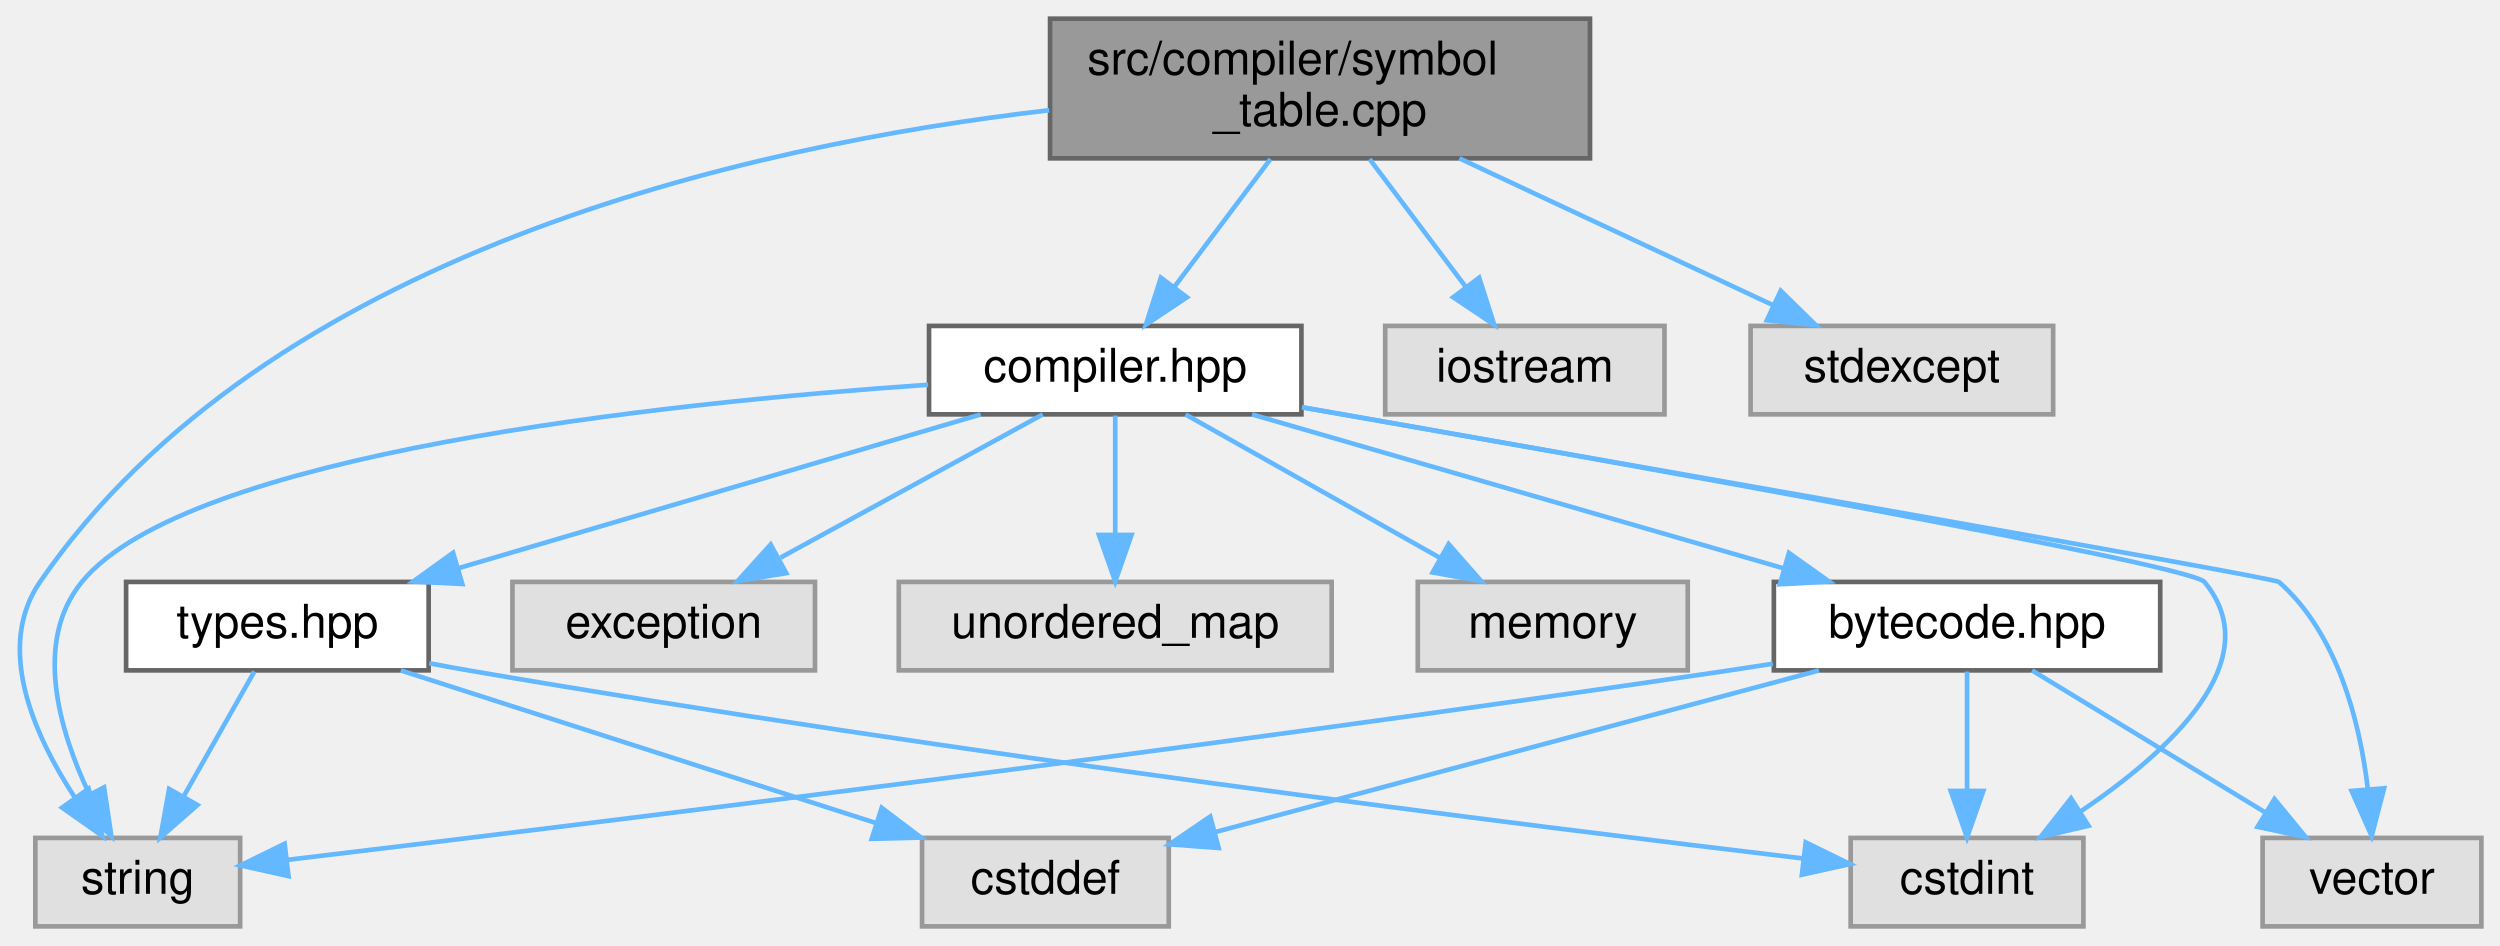
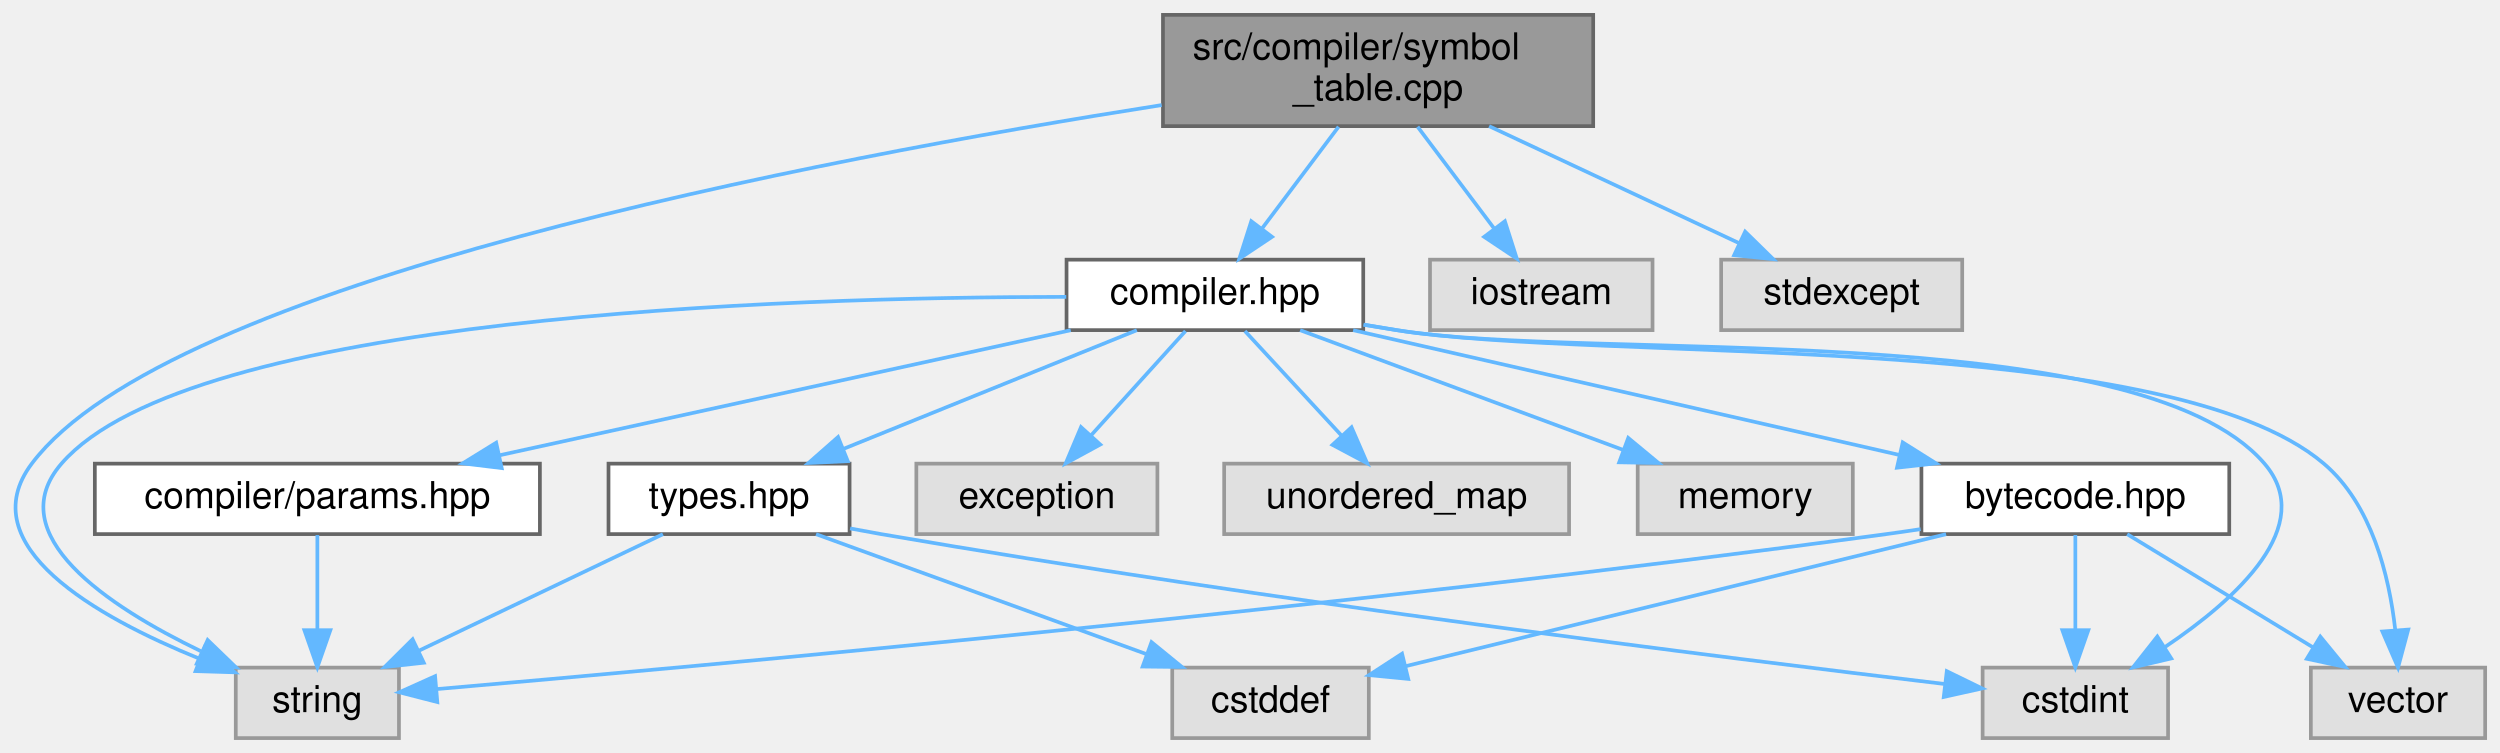
- <svg xmlns="http://www.w3.org/2000/svg" xmlns:xlink="http://www.w3.org/1999/xlink" width="537pt" height="203pt" viewBox="0.00 0.00 537.09 203.00">
+ <svg xmlns="http://www.w3.org/2000/svg" xmlns:xlink="http://www.w3.org/1999/xlink" width="674pt" height="203pt" viewBox="0.00 0.00 674.07 203.00">
  <g id="graph0" class="graph" transform="scale(1 1) rotate(0) translate(4 199)">
    <g id="Node000001" class="node">
      <g id="a_Node000001">
        <a xlink:title=" ">
-           <polygon fill="#999999" stroke="#666666" points="337.59,-195 221.59,-195 221.59,-165 337.59,-165 337.59,-195" />
-           <text text-anchor="start" x="229.59" y="-183" font-family="Helvetica,sans-Serif" font-size="10.00">src/compiler/symbol</text>
-           <text text-anchor="middle" x="279.59" y="-172" font-family="Helvetica,sans-Serif" font-size="10.00">_table.cpp</text>
+           <polygon fill="#999999" stroke="#666666" points="425.57,-195 309.57,-195 309.57,-165 425.57,-165 425.57,-195" />
+           <text text-anchor="start" x="317.57" y="-183" font-family="Helvetica,sans-Serif" font-size="10.00">src/compiler/symbol</text>
+           <text text-anchor="middle" x="367.57" y="-172" font-family="Helvetica,sans-Serif" font-size="10.00">_table.cpp</text>
        </a>
      </g>
    </g>
    <g id="Node000002" class="node">
      <g id="a_Node000002">
        <a xlink:href="compiler_8hpp.html" target="_top" xlink:title=" ">
-           <polygon fill="white" stroke="#666666" points="275.59,-129 195.59,-129 195.59,-110 275.59,-110 275.59,-129" />
-           <text text-anchor="middle" x="235.59" y="-117" font-family="Helvetica,sans-Serif" font-size="10.00">compiler.hpp</text>
+           <polygon fill="white" stroke="#666666" points="363.57,-129 283.57,-129 283.57,-110 363.57,-110 363.57,-129" />
+           <text text-anchor="middle" x="323.57" y="-117" font-family="Helvetica,sans-Serif" font-size="10.00">compiler.hpp</text>
        </a>
      </g>
    </g>
    <g id="edge1_Node000001_Node000002" class="edge">
      <g id="a_edge1_Node000001_Node000002">
        <a xlink:title=" ">
-           <path fill="none" stroke="#63b8ff" d="M268.94,-164.84C262.75,-156.61 254.9,-146.18 248.38,-137.51" />
-           <polygon fill="#63b8ff" stroke="#63b8ff" points="250.99,-135.15 242.18,-129.27 245.4,-139.36 250.99,-135.15" />
+           <path fill="none" stroke="#63b8ff" d="M356.92,-164.84C350.73,-156.61 342.89,-146.18 336.36,-137.51" />
+           <polygon fill="#63b8ff" stroke="#63b8ff" points="338.97,-135.15 330.16,-129.27 333.38,-139.36 338.97,-135.15" />
        </a>
      </g>
    </g>
    <g id="Node000006" class="node">
      <g id="a_Node000006">
        <a xlink:title=" ">
-           <polygon fill="#e0e0e0" stroke="#999999" points="47.59,-19 3.59,-19 3.59,0 47.59,0 47.59,-19" />
-           <text text-anchor="middle" x="25.59" y="-7" font-family="Helvetica,sans-Serif" font-size="10.00">string</text>
-         </a>
-       </g>
-     </g>
-     <g id="edge19_Node000001_Node000006" class="edge">
-       <g id="a_edge19_Node000001_Node000006">
-         <a xlink:title=" ">
-           <path fill="none" stroke="#63b8ff" d="M221.41,-175.34C156.19,-167.77 53.21,-144.61 4.59,-74 -5.04,-60.01 3.19,-41.28 12.01,-27.79" />
-           <polygon fill="#63b8ff" stroke="#63b8ff" points="15.03,-29.59 18,-19.42 9.34,-25.51 15.03,-29.59" />
-         </a>
-       </g>
-     </g>
-     <g id="Node000012" class="node">
-       <g id="a_Node000012">
-         <a xlink:title=" ">
-           <polygon fill="#e0e0e0" stroke="#999999" points="353.59,-129 293.59,-129 293.59,-110 353.59,-110 353.59,-129" />
-           <text text-anchor="middle" x="323.59" y="-117" font-family="Helvetica,sans-Serif" font-size="10.00">iostream</text>
-         </a>
-       </g>
-     </g>
-     <g id="edge17_Node000001_Node000012" class="edge">
-       <g id="a_edge17_Node000001_Node000012">
-         <a xlink:title=" ">
-           <path fill="none" stroke="#63b8ff" d="M290.24,-164.84C296.43,-156.61 304.28,-146.18 310.8,-137.51" />
-           <polygon fill="#63b8ff" stroke="#63b8ff" points="313.78,-139.36 317,-129.27 308.19,-135.15 313.78,-139.36" />
+           <polygon fill="#e0e0e0" stroke="#999999" points="103.57,-19 59.57,-19 59.57,0 103.57,0 103.57,-19" />
+           <text text-anchor="middle" x="81.57" y="-7" font-family="Helvetica,sans-Serif" font-size="10.00">string</text>
+         </a>
+       </g>
+     </g>
+     <g id="edge21_Node000001_Node000006" class="edge">
+       <g id="a_edge21_Node000001_Node000006">
+         <a xlink:title=" ">
+           <path fill="none" stroke="#63b8ff" d="M309.21,-170.68C216.25,-156.1 41.23,-122.77 4.57,-74 -12.01,-51.95 21.82,-32.76 49.77,-21.41" />
+           <polygon fill="#63b8ff" stroke="#63b8ff" points="51.25,-24.59 59.32,-17.73 48.73,-18.06 51.25,-24.59" />
        </a>
      </g>
    </g>
    <g id="Node000013" class="node">
      <g id="a_Node000013">
        <a xlink:title=" ">
-           <polygon fill="#e0e0e0" stroke="#999999" points="437.09,-129 372.09,-129 372.09,-110 437.09,-110 437.09,-129" />
-           <text text-anchor="middle" x="404.59" y="-117" font-family="Helvetica,sans-Serif" font-size="10.00">stdexcept</text>
-         </a>
-       </g>
-     </g>
-     <g id="edge18_Node000001_Node000013" class="edge">
-       <g id="a_edge18_Node000001_Node000013">
-         <a xlink:title=" ">
-           <path fill="none" stroke="#63b8ff" d="M309.53,-164.99C330.01,-155.4 356.97,-142.79 376.94,-133.44" />
-           <polygon fill="#63b8ff" stroke="#63b8ff" points="378.56,-136.55 386.13,-129.14 375.59,-130.21 378.56,-136.55" />
+           <polygon fill="#e0e0e0" stroke="#999999" points="441.57,-129 381.57,-129 381.57,-110 441.57,-110 441.57,-129" />
+           <text text-anchor="middle" x="411.57" y="-117" font-family="Helvetica,sans-Serif" font-size="10.00">iostream</text>
+         </a>
+       </g>
+     </g>
+     <g id="edge19_Node000001_Node000013" class="edge">
+       <g id="a_edge19_Node000001_Node000013">
+         <a xlink:title=" ">
+           <path fill="none" stroke="#63b8ff" d="M378.22,-164.84C384.41,-156.61 392.26,-146.18 398.78,-137.51" />
+           <polygon fill="#63b8ff" stroke="#63b8ff" points="401.76,-139.36 404.98,-129.27 396.17,-135.15 401.76,-139.36" />
+         </a>
+       </g>
+     </g>
+     <g id="Node000014" class="node">
+       <g id="a_Node000014">
+         <a xlink:title=" ">
+           <polygon fill="#e0e0e0" stroke="#999999" points="525.07,-129 460.07,-129 460.07,-110 525.07,-110 525.07,-129" />
+           <text text-anchor="middle" x="492.57" y="-117" font-family="Helvetica,sans-Serif" font-size="10.00">stdexcept</text>
+         </a>
+       </g>
+     </g>
+     <g id="edge20_Node000001_Node000014" class="edge">
+       <g id="a_edge20_Node000001_Node000014">
+         <a xlink:title=" ">
+           <path fill="none" stroke="#63b8ff" d="M397.51,-164.99C417.99,-155.4 444.95,-142.79 464.93,-133.44" />
+           <polygon fill="#63b8ff" stroke="#63b8ff" points="466.54,-136.55 474.11,-129.14 463.57,-130.21 466.54,-136.55" />
        </a>
      </g>
    </g>
    <g id="Node000003" class="node">
      <g id="a_Node000003">
        <a xlink:href="bytecode_8hpp.html" target="_top" xlink:title=" ">
-           <polygon fill="white" stroke="#666666" points="460.09,-74 377.09,-74 377.09,-55 460.09,-55 460.09,-74" />
-           <text text-anchor="middle" x="418.59" y="-62" font-family="Helvetica,sans-Serif" font-size="10.00">bytecode.hpp</text>
+           <polygon fill="white" stroke="#666666" points="597.07,-74 514.07,-74 514.07,-55 597.07,-55 597.07,-74" />
+           <text text-anchor="middle" x="555.57" y="-62" font-family="Helvetica,sans-Serif" font-size="10.00">bytecode.hpp</text>
        </a>
      </g>
    </g>
    <g id="edge2_Node000002_Node000003" class="edge">
      <g id="a_edge2_Node000002_Node000003">
        <a xlink:title=" ">
-           <path fill="none" stroke="#63b8ff" d="M264.99,-109.98C295.98,-101.01 344.97,-86.82 379.26,-76.89" />
-           <polygon fill="#63b8ff" stroke="#63b8ff" points="380.33,-80.23 388.96,-74.08 378.38,-73.5 380.33,-80.23" />
+           <path fill="none" stroke="#63b8ff" d="M360.85,-109.98C400.89,-100.84 464.64,-86.27 508.21,-76.32" />
+           <polygon fill="#63b8ff" stroke="#63b8ff" points="509.03,-79.72 518,-74.08 507.48,-72.9 509.03,-79.72" />
        </a>
      </g>
    </g>
    <g id="Node000004" class="node">
      <g id="a_Node000004">
        <a xlink:title=" ">
-           <polygon fill="#e0e0e0" stroke="#999999" points="443.59,-19 393.59,-19 393.59,0 443.59,0 443.59,-19" />
-           <text text-anchor="middle" x="418.59" y="-7" font-family="Helvetica,sans-Serif" font-size="10.00">cstdint</text>
-         </a>
-       </g>
-     </g>
-     <g id="edge11_Node000002_Node000004" class="edge">
-       <g id="a_edge11_Node000002_Node000004">
-         <a xlink:title=" ">
-           <path fill="none" stroke="#63b8ff" d="M275.69,-111.54C341.75,-99.99 466.49,-77.74 469.59,-74 483.51,-57.19 462.1,-37.56 442.91,-24.63" />
-           <polygon fill="#63b8ff" stroke="#63b8ff" points="444.69,-21.62 434.38,-19.19 440.93,-27.52 444.69,-21.62" />
-         </a>
-       </g>
-     </g>
-     <g id="edge13_Node000002_Node000006" class="edge">
-       <g id="a_edge13_Node000002_Node000006">
-         <a xlink:title=" ">
-           <path fill="none" stroke="#63b8ff" d="M195.4,-116.36C137.78,-112.37 36.14,-101.52 13.59,-74 3.18,-61.29 8.6,-42.34 15.16,-28.45" />
-           <polygon fill="#63b8ff" stroke="#63b8ff" points="18.36,-29.87 19.92,-19.39 12.17,-26.62 18.36,-29.87" />
+           <polygon fill="#e0e0e0" stroke="#999999" points="580.57,-19 530.57,-19 530.57,0 580.57,0 580.57,-19" />
+           <text text-anchor="middle" x="555.57" y="-7" font-family="Helvetica,sans-Serif" font-size="10.00">cstdint</text>
+         </a>
+       </g>
+     </g>
+     <g id="edge13_Node000002_Node000004" class="edge">
+       <g id="a_edge13_Node000002_Node000004">
+         <a xlink:title=" ">
+           <path fill="none" stroke="#63b8ff" d="M363.67,-111.48C366.68,-110.97 369.67,-110.47 372.57,-110 424.49,-101.5 572.31,-113.93 606.57,-74 620.86,-57.34 599.07,-37.54 579.7,-24.53" />
+           <polygon fill="#63b8ff" stroke="#63b8ff" points="581.43,-21.48 571.11,-19.06 577.67,-27.38 581.43,-21.48" />
+         </a>
+       </g>
+     </g>
+     <g id="edge15_Node000002_Node000006" class="edge">
+       <g id="a_edge15_Node000002_Node000006">
+         <a xlink:title=" ">
+           <path fill="none" stroke="#63b8ff" d="M283.49,-118.97C207.55,-118.9 47.19,-113.92 12.57,-74 -3.98,-54.91 24.89,-35.63 50.19,-23.41" />
+           <polygon fill="#63b8ff" stroke="#63b8ff" points="51.99,-26.44 59.61,-19.08 49.06,-20.07 51.99,-26.44" />
        </a>
      </g>
    </g>
    <g id="Node000007" class="node">
      <g id="a_Node000007">
        <a xlink:title=" ">
-           <polygon fill="#e0e0e0" stroke="#999999" points="529.09,-19 482.09,-19 482.09,0 529.09,0 529.09,-19" />
-           <text text-anchor="middle" x="505.59" y="-7" font-family="Helvetica,sans-Serif" font-size="10.00">vector</text>
-         </a>
-       </g>
-     </g>
-     <g id="edge15_Node000002_Node000007" class="edge">
-       <g id="a_edge15_Node000002_Node000007">
-         <a xlink:title=" ">
-           <path fill="none" stroke="#63b8ff" d="M275.84,-111.47C346.29,-99.15 484.6,-74.87 485.59,-74 498.2,-62.92 502.94,-43.99 504.68,-29.67" />
-           <polygon fill="#63b8ff" stroke="#63b8ff" points="508.19,-29.67 505.52,-19.41 501.21,-29.09 508.19,-29.67" />
+           <polygon fill="#e0e0e0" stroke="#999999" points="666.07,-19 619.07,-19 619.07,0 666.07,0 666.07,-19" />
+           <text text-anchor="middle" x="642.57" y="-7" font-family="Helvetica,sans-Serif" font-size="10.00">vector</text>
+         </a>
+       </g>
+     </g>
+     <g id="edge17_Node000002_Node000007" class="edge">
+       <g id="a_edge17_Node000002_Node000007">
+         <a xlink:title=" ">
+           <path fill="none" stroke="#63b8ff" d="M363.67,-111.45C366.68,-110.95 369.67,-110.46 372.57,-110 428.01,-101.2 579.8,-110.35 622.57,-74 635.5,-63.02 640.18,-43.76 641.81,-29.32" />
+           <polygon fill="#63b8ff" stroke="#63b8ff" points="645.33,-29.26 642.58,-19.02 638.35,-28.74 645.33,-29.26" />
        </a>
      </g>
    </g>
    <g id="Node000008" class="node">
      <g id="a_Node000008">
-         <a xlink:href="types_8hpp.html" target="_top" xlink:title=" ">
-           <polygon fill="white" stroke="#666666" points="88.09,-74 23.09,-74 23.09,-55 88.09,-55 88.09,-74" />
-           <text text-anchor="middle" x="55.59" y="-62" font-family="Helvetica,sans-Serif" font-size="10.00">types.hpp</text>
+         <a xlink:href="params_8hpp.html" target="_top" xlink:title=" ">
+           <polygon fill="white" stroke="#666666" points="141.57,-74 21.57,-74 21.57,-55 141.57,-55 141.57,-74" />
+           <text text-anchor="middle" x="81.57" y="-62" font-family="Helvetica,sans-Serif" font-size="10.00">compiler/params.hpp</text>
        </a>
      </g>
    </g>
    <g id="edge7_Node000002_Node000008" class="edge">
      <g id="a_edge7_Node000002_Node000008">
        <a xlink:title=" ">
-           <path fill="none" stroke="#63b8ff" d="M206.67,-109.98C176.32,-101.05 128.42,-86.94 94.71,-77.02" />
-           <polygon fill="#63b8ff" stroke="#63b8ff" points="95.32,-73.55 84.74,-74.08 93.34,-80.26 95.32,-73.55" />
+           <path fill="none" stroke="#63b8ff" d="M284.69,-109.98C242.83,-100.82 176.14,-86.21 130.69,-76.26" />
+           <polygon fill="#63b8ff" stroke="#63b8ff" points="131.27,-72.8 120.76,-74.08 129.78,-79.64 131.27,-72.8" />
        </a>
      </g>
    </g>
    <g id="Node000009" class="node">
      <g id="a_Node000009">
-         <a xlink:title=" ">
-           <polygon fill="#e0e0e0" stroke="#999999" points="171.09,-74 106.09,-74 106.09,-55 171.09,-55 171.09,-74" />
-           <text text-anchor="middle" x="138.59" y="-62" font-family="Helvetica,sans-Serif" font-size="10.00">exception</text>
-         </a>
-       </g>
-     </g>
-     <g id="edge12_Node000002_Node000009" class="edge">
-       <g id="a_edge12_Node000002_Node000009">
-         <a xlink:title=" ">
-           <path fill="none" stroke="#63b8ff" d="M220.01,-109.98C204.82,-101.69 181.49,-88.94 163.69,-79.22" />
-           <polygon fill="#63b8ff" stroke="#63b8ff" points="164.91,-75.89 154.46,-74.17 161.56,-82.04 164.91,-75.89" />
+         <a xlink:href="types_8hpp.html" target="_top" xlink:title=" ">
+           <polygon fill="white" stroke="#666666" points="225.07,-74 160.07,-74 160.07,-55 225.07,-55 225.07,-74" />
+           <text text-anchor="middle" x="192.57" y="-62" font-family="Helvetica,sans-Serif" font-size="10.00">types.hpp</text>
+         </a>
+       </g>
+     </g>
+     <g id="edge9_Node000002_Node000009" class="edge">
+       <g id="a_edge9_Node000002_Node000009">
+         <a xlink:title=" ">
+           <path fill="none" stroke="#63b8ff" d="M302.52,-109.98C281.16,-101.34 247.87,-87.87 223.51,-78.02" />
+           <polygon fill="#63b8ff" stroke="#63b8ff" points="224.58,-74.68 214,-74.17 221.96,-81.17 224.58,-74.68" />
        </a>
      </g>
    </g>
    <g id="Node000010" class="node">
      <g id="a_Node000010">
        <a xlink:title=" ">
-           <polygon fill="#e0e0e0" stroke="#999999" points="282.09,-74 189.09,-74 189.09,-55 282.09,-55 282.09,-74" />
-           <text text-anchor="middle" x="235.59" y="-62" font-family="Helvetica,sans-Serif" font-size="10.00">unordered_map</text>
+           <polygon fill="#e0e0e0" stroke="#999999" points="308.07,-74 243.07,-74 243.07,-55 308.07,-55 308.07,-74" />
+           <text text-anchor="middle" x="275.57" y="-62" font-family="Helvetica,sans-Serif" font-size="10.00">exception</text>
        </a>
      </g>
    </g>
    <g id="edge14_Node000002_Node000010" class="edge">
      <g id="a_edge14_Node000002_Node000010">
        <a xlink:title=" ">
-           <path fill="none" stroke="#63b8ff" d="M235.59,-109.75C235.59,-102.8 235.59,-92.85 235.59,-84.13" />
-           <polygon fill="#63b8ff" stroke="#63b8ff" points="239.09,-84.09 235.59,-74.09 232.09,-84.09 239.09,-84.09" />
+           <path fill="none" stroke="#63b8ff" d="M315.64,-109.75C308.72,-102.11 298.51,-90.82 290.12,-81.56" />
+           <polygon fill="#63b8ff" stroke="#63b8ff" points="292.66,-79.15 283.35,-74.09 287.47,-83.85 292.66,-79.15" />
        </a>
      </g>
    </g>
    <g id="Node000011" class="node">
      <g id="a_Node000011">
        <a xlink:title=" ">
-           <polygon fill="#e0e0e0" stroke="#999999" points="358.59,-74 300.59,-74 300.59,-55 358.59,-55 358.59,-74" />
-           <text text-anchor="middle" x="329.59" y="-62" font-family="Helvetica,sans-Serif" font-size="10.00">memory</text>
+           <polygon fill="#e0e0e0" stroke="#999999" points="419.07,-74 326.07,-74 326.07,-55 419.07,-55 419.07,-74" />
+           <text text-anchor="middle" x="372.57" y="-62" font-family="Helvetica,sans-Serif" font-size="10.00">unordered_map</text>
        </a>
      </g>
    </g>
    <g id="edge16_Node000002_Node000011" class="edge">
      <g id="a_edge16_Node000002_Node000011">
        <a xlink:title=" ">
-           <path fill="none" stroke="#63b8ff" d="M250.69,-109.98C265.41,-101.69 288.01,-88.94 305.26,-79.22" />
-           <polygon fill="#63b8ff" stroke="#63b8ff" points="307.22,-82.13 314.21,-74.17 303.78,-76.03 307.22,-82.13" />
+           <path fill="none" stroke="#63b8ff" d="M331.66,-109.75C338.73,-102.11 349.16,-90.82 357.72,-81.56" />
+           <polygon fill="#63b8ff" stroke="#63b8ff" points="360.41,-83.81 364.63,-74.09 355.27,-79.06 360.41,-83.81" />
+         </a>
+       </g>
+     </g>
+     <g id="Node000012" class="node">
+       <g id="a_Node000012">
+         <a xlink:title=" ">
+           <polygon fill="#e0e0e0" stroke="#999999" points="495.57,-74 437.57,-74 437.57,-55 495.57,-55 495.57,-74" />
+           <text text-anchor="middle" x="466.57" y="-62" font-family="Helvetica,sans-Serif" font-size="10.00">memory</text>
+         </a>
+       </g>
+     </g>
+     <g id="edge18_Node000002_Node000012" class="edge">
+       <g id="a_edge18_Node000002_Node000012">
+         <a xlink:title=" ">
+           <path fill="none" stroke="#63b8ff" d="M346.55,-109.98C370.07,-101.27 406.86,-87.63 433.51,-77.75" />
+           <polygon fill="#63b8ff" stroke="#63b8ff" points="435.02,-80.93 443.18,-74.17 432.58,-74.36 435.02,-80.93" />
        </a>
      </g>
    </g>
    <g id="edge3_Node000003_Node000004" class="edge">
      <g id="a_edge3_Node000003_Node000004">
        <a xlink:title=" ">
-           <path fill="none" stroke="#63b8ff" d="M418.59,-54.75C418.59,-47.8 418.59,-37.85 418.59,-29.13" />
-           <polygon fill="#63b8ff" stroke="#63b8ff" points="422.09,-29.09 418.59,-19.09 415.09,-29.09 422.09,-29.09" />
+           <path fill="none" stroke="#63b8ff" d="M555.57,-54.75C555.57,-47.8 555.57,-37.85 555.57,-29.13" />
+           <polygon fill="#63b8ff" stroke="#63b8ff" points="559.07,-29.09 555.57,-19.09 552.07,-29.09 559.07,-29.09" />
        </a>
      </g>
    </g>
    <g id="Node000005" class="node">
      <g id="a_Node000005">
        <a xlink:title=" ">
-           <polygon fill="#e0e0e0" stroke="#999999" points="247.09,-19 194.09,-19 194.09,0 247.09,0 247.09,-19" />
-           <text text-anchor="middle" x="220.59" y="-7" font-family="Helvetica,sans-Serif" font-size="10.00">cstddef</text>
+           <polygon fill="#e0e0e0" stroke="#999999" points="365.07,-19 312.07,-19 312.07,0 365.07,0 365.07,-19" />
+           <text text-anchor="middle" x="338.57" y="-7" font-family="Helvetica,sans-Serif" font-size="10.00">cstddef</text>
        </a>
      </g>
    </g>
    <g id="edge4_Node000003_Node000005" class="edge">
      <g id="a_edge4_Node000003_Node000005">
        <a xlink:title=" ">
-           <path fill="none" stroke="#63b8ff" d="M386.78,-54.98C351.41,-45.52 294.37,-30.25 257.17,-20.29" />
-           <polygon fill="#63b8ff" stroke="#63b8ff" points="257.81,-16.84 247.24,-17.63 256,-23.6 257.81,-16.84" />
+           <path fill="none" stroke="#63b8ff" d="M520.71,-54.98C480.72,-45.22 415.48,-29.29 374.9,-19.37" />
+           <polygon fill="#63b8ff" stroke="#63b8ff" points="375.69,-15.96 365.14,-16.99 374.03,-22.76 375.69,-15.96" />
        </a>
      </g>
    </g>
    <g id="edge5_Node000003_Node000006" class="edge">
      <g id="a_edge5_Node000003_Node000006">
        <a xlink:title=" ">
-           <path fill="none" stroke="#63b8ff" d="M376.86,-56.42C373.73,-55.93 370.61,-55.45 367.59,-55 253.89,-38.13 118.39,-21.54 57.73,-14.29" />
-           <polygon fill="#63b8ff" stroke="#63b8ff" points="57.98,-10.8 47.63,-13.09 57.15,-17.75 57.98,-10.8" />
+           <path fill="none" stroke="#63b8ff" d="M513.85,-56.34C510.72,-55.86 507.59,-55.41 504.57,-55 359.11,-35.25 184.49,-19.34 113.71,-13.21" />
+           <polygon fill="#63b8ff" stroke="#63b8ff" points="113.91,-9.72 103.65,-12.35 113.31,-16.69 113.91,-9.72" />
        </a>
      </g>
    </g>
    <g id="edge6_Node000003_Node000007" class="edge">
      <g id="a_edge6_Node000003_Node000007">
        <a xlink:title=" ">
-           <path fill="none" stroke="#63b8ff" d="M432.57,-54.98C446.06,-46.77 466.72,-34.18 482.63,-24.49" />
-           <polygon fill="#63b8ff" stroke="#63b8ff" points="484.64,-27.36 491.36,-19.17 481,-21.38 484.64,-27.36" />
-         </a>
-       </g>
-     </g>
-     <g id="edge9_Node000008_Node000004" class="edge">
-       <g id="a_edge9_Node000008_Node000004">
-         <a xlink:title=" ">
-           <path fill="none" stroke="#63b8ff" d="M88.23,-56.53C91.05,-55.99 93.87,-55.47 96.59,-55 200.47,-37.08 324.18,-21.62 383.48,-14.57" />
-           <polygon fill="#63b8ff" stroke="#63b8ff" points="383.93,-18.04 393.45,-13.39 383.11,-11.09 383.93,-18.04" />
-         </a>
-       </g>
-     </g>
-     <g id="edge8_Node000008_Node000005" class="edge">
-       <g id="a_edge8_Node000008_Node000005">
-         <a xlink:title=" ">
-           <path fill="none" stroke="#63b8ff" d="M82.1,-54.98C109.8,-46.09 153.45,-32.07 184.33,-22.15" />
-           <polygon fill="#63b8ff" stroke="#63b8ff" points="185.42,-25.47 193.87,-19.08 183.28,-18.81 185.42,-25.47" />
-         </a>
-       </g>
-     </g>
-     <g id="edge10_Node000008_Node000006" class="edge">
-       <g id="a_edge10_Node000008_Node000006">
-         <a xlink:title=" ">
-           <path fill="none" stroke="#63b8ff" d="M50.64,-54.75C46.53,-47.49 40.56,-36.95 35.48,-27.98" />
-           <polygon fill="#63b8ff" stroke="#63b8ff" points="38.42,-26.07 30.45,-19.09 32.33,-29.52 38.42,-26.07" />
+           <path fill="none" stroke="#63b8ff" d="M569.55,-54.98C583.04,-46.77 603.7,-34.18 619.61,-24.49" />
+           <polygon fill="#63b8ff" stroke="#63b8ff" points="621.62,-27.36 628.34,-19.17 617.98,-21.38 621.62,-27.36" />
+         </a>
+       </g>
+     </g>
+     <g id="edge8_Node000008_Node000006" class="edge">
+       <g id="a_edge8_Node000008_Node000006">
+         <a xlink:title=" ">
+           <path fill="none" stroke="#63b8ff" d="M81.57,-54.75C81.57,-47.8 81.57,-37.85 81.57,-29.13" />
+           <polygon fill="#63b8ff" stroke="#63b8ff" points="85.07,-29.09 81.57,-19.09 78.07,-29.09 85.07,-29.09" />
+         </a>
+       </g>
+     </g>
+     <g id="edge11_Node000009_Node000004" class="edge">
+       <g id="a_edge11_Node000009_Node000004">
+         <a xlink:title=" ">
+           <path fill="none" stroke="#63b8ff" d="M225.21,-56.53C228.03,-55.99 230.85,-55.47 233.57,-55 337.45,-37.08 461.16,-21.62 520.46,-14.57" />
+           <polygon fill="#63b8ff" stroke="#63b8ff" points="520.91,-18.04 530.43,-13.39 520.09,-11.09 520.91,-18.04" />
+         </a>
+       </g>
+     </g>
+     <g id="edge10_Node000009_Node000005" class="edge">
+       <g id="a_edge10_Node000009_Node000005">
+         <a xlink:title=" ">
+           <path fill="none" stroke="#63b8ff" d="M216.03,-54.98C240.15,-46.23 277.94,-32.51 305.17,-22.62" />
+           <polygon fill="#63b8ff" stroke="#63b8ff" points="306.48,-25.87 314.69,-19.17 304.09,-19.29 306.48,-25.87" />
+         </a>
+       </g>
+     </g>
+     <g id="edge12_Node000009_Node000006" class="edge">
+       <g id="a_edge12_Node000009_Node000006">
+         <a xlink:title=" ">
+           <path fill="none" stroke="#63b8ff" d="M174.74,-54.98C156.96,-46.5 129.42,-33.35 108.89,-23.54" />
+           <polygon fill="#63b8ff" stroke="#63b8ff" points="110.26,-20.32 99.73,-19.17 107.25,-26.64 110.26,-20.32" />
        </a>
      </g>
    </g>
  </g>
</svg>
